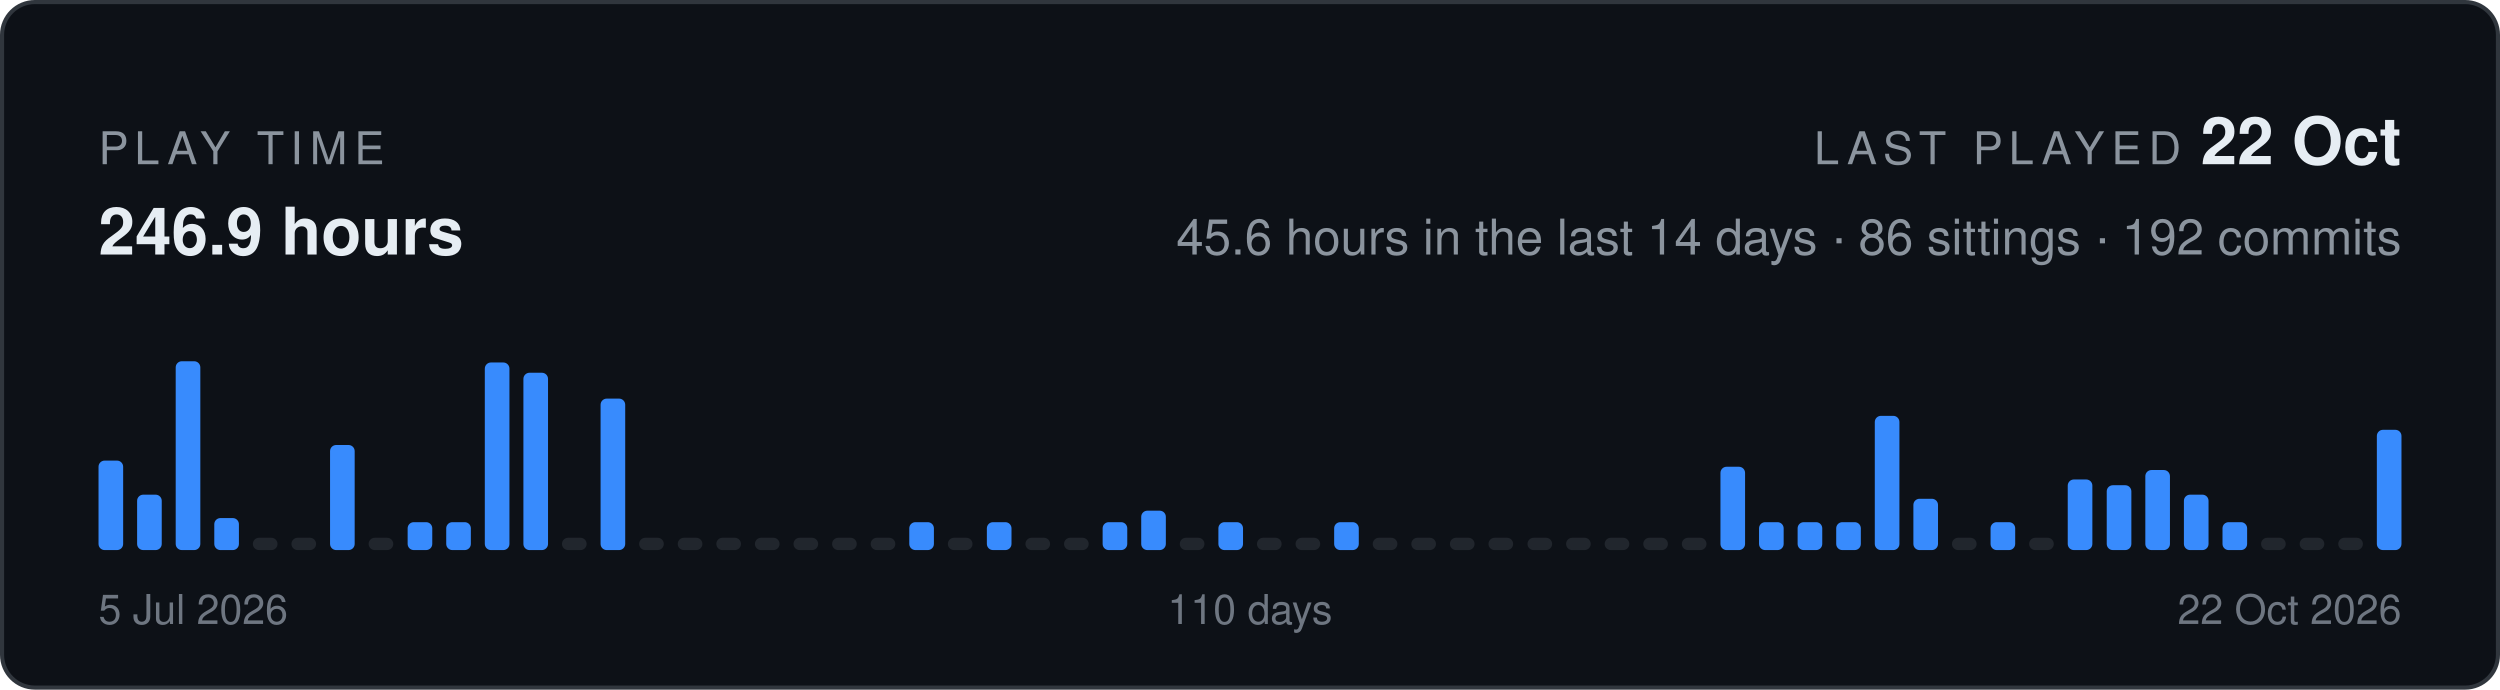
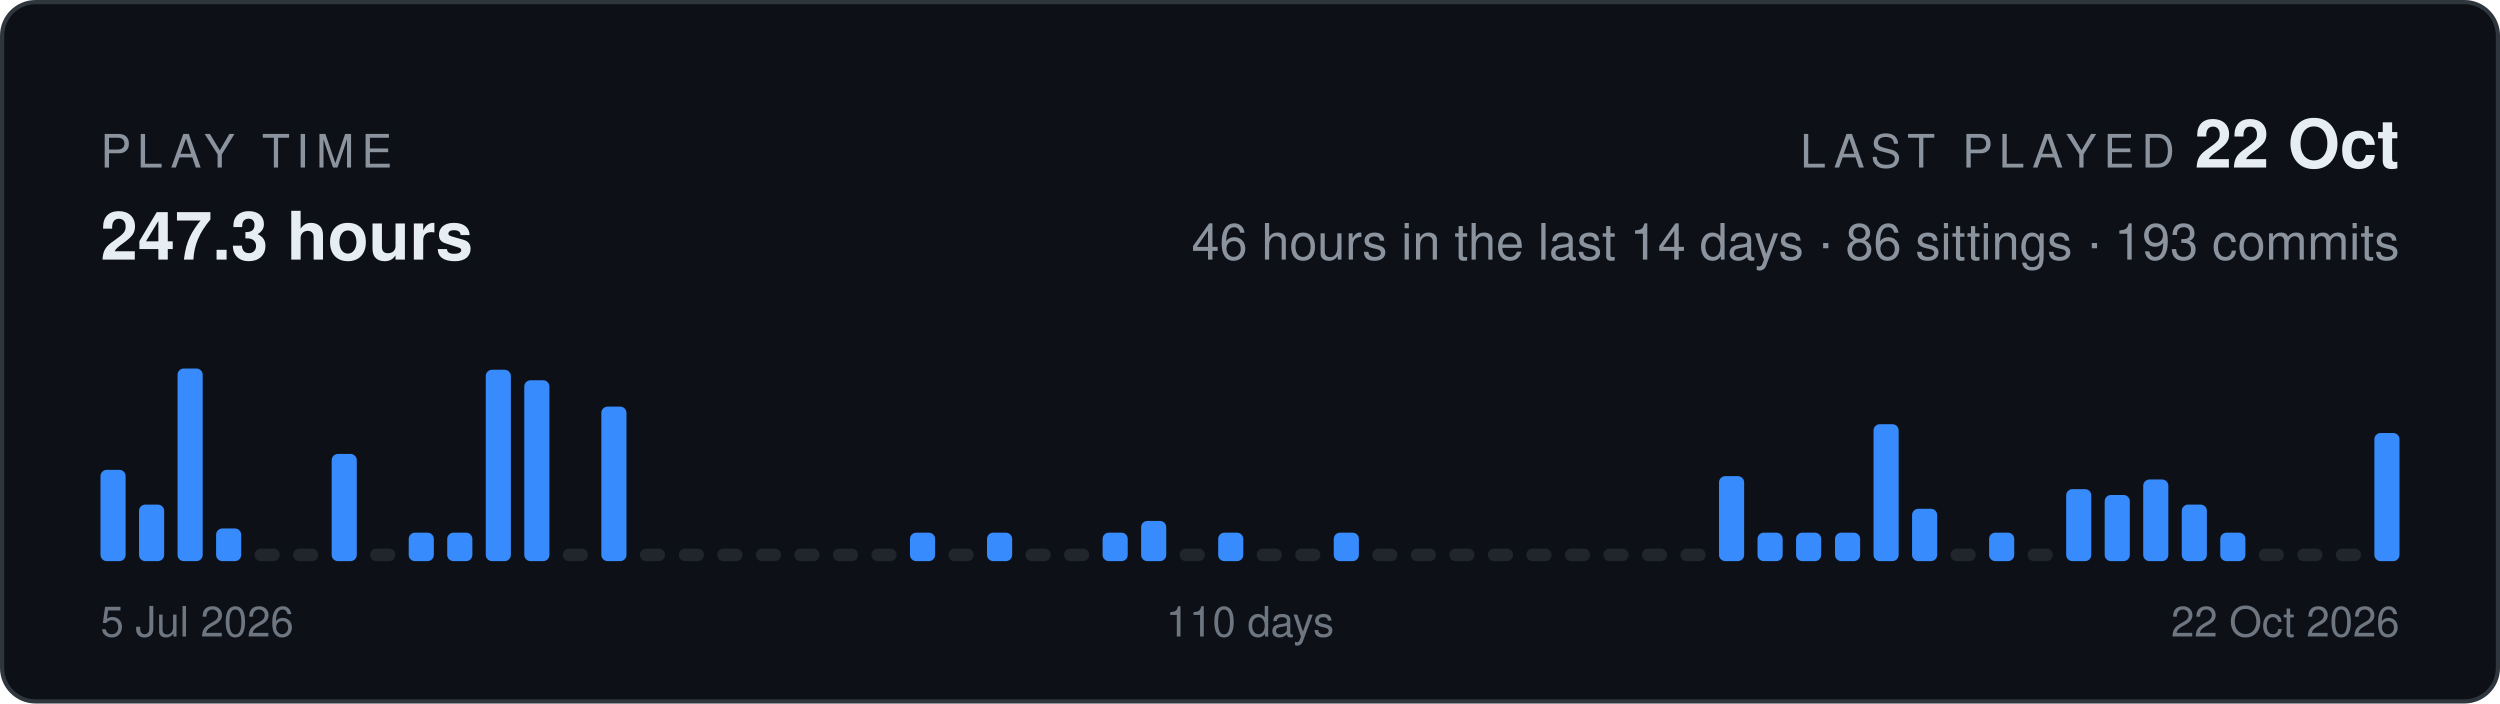
- <svg xmlns="http://www.w3.org/2000/svg" width="609" height="168" viewBox="0 0 609 168" role="img" aria-label="Play time: 246.9 hours over 192 commits, last played 22 Oct">
+ <svg xmlns="http://www.w3.org/2000/svg" width="597" height="168" viewBox="0 0 597 168" role="img" aria-label="Play time: 247.3 hours over 193 commits, last played 22 Oct">
  <style>
    .card { fill: #0d1117; stroke: #30363d }
    text { font-family: -apple-system, BlinkMacSystemFont, "Segoe UI", Helvetica, Arial, sans-serif }
    .label { font-size: 11px; letter-spacing: 1.7px; fill: #8b949e }
    .stat { font-size: 16px; font-weight: 600; letter-spacing: normal; fill: #e6edf3 }
    .note { font-size: 12px; fill: #8b949e }
    .axis { font-size: 10px; fill: #6e7681 }
    .bar { fill: #388bfd }
    .bar-quiet { fill: #21262d }
  </style>
-   <rect class="card" x="0.5" y="0.5" width="608" height="167" rx="8" />
+   <rect class="card" x="0.5" y="0.5" width="596" height="167" rx="8" />
  <text class="label" x="24" y="40">PLAY TIME</text>
-   <text class="stat" x="24" y="62">246.9 hours</text>
-   <text class="label" x="585" y="40" text-anchor="end">LAST PLAYED <tspan class="stat">22 Oct</tspan>
+   <text class="stat" x="24" y="62">247.3 hours</text>
+   <text class="label" x="573" y="40" text-anchor="end">LAST PLAYED <tspan class="stat">22 Oct</tspan>
  </text>
-   <text class="note" x="585" y="62" text-anchor="end">45.6 hours in the last 14 days   ·   86 sittings   ·   192 commits</text>
+   <text class="note" x="573" y="62" text-anchor="end">46 hours in the last 14 days   ·   86 sittings   ·   193 commits</text>
  <rect class="bar" x="24.0" y="112.2" width="6" height="21.8" rx="1.5" />
-   <rect class="bar" x="33.4" y="120.5" width="6" height="13.5" rx="1.5" />
-   <rect class="bar" x="42.8" y="88.0" width="6" height="46.0" rx="1.5" />
-   <rect class="bar" x="52.2" y="126.2" width="6" height="7.8" rx="1.5" />
-   <rect class="bar-quiet" x="61.6" y="131.0" width="6" height="3.0" rx="1.5" />
-   <rect class="bar-quiet" x="71.0" y="131.0" width="6" height="3.0" rx="1.5" />
-   <rect class="bar" x="80.4" y="108.4" width="6" height="25.6" rx="1.5" />
-   <rect class="bar-quiet" x="89.8" y="131.0" width="6" height="3.0" rx="1.5" />
-   <rect class="bar" x="99.3" y="127.2" width="6" height="6.8" rx="1.5" />
-   <rect class="bar" x="108.7" y="127.2" width="6" height="6.8" rx="1.5" />
-   <rect class="bar" x="118.1" y="88.3" width="6" height="45.7" rx="1.5" />
-   <rect class="bar" x="127.5" y="90.8" width="6" height="43.2" rx="1.5" />
-   <rect class="bar-quiet" x="136.9" y="131.0" width="6" height="3.0" rx="1.5" />
-   <rect class="bar" x="146.3" y="97.1" width="6" height="36.9" rx="1.5" />
-   <rect class="bar-quiet" x="155.7" y="131.0" width="6" height="3.0" rx="1.5" />
-   <rect class="bar-quiet" x="165.1" y="131.0" width="6" height="3.0" rx="1.5" />
-   <rect class="bar-quiet" x="174.5" y="131.0" width="6" height="3.0" rx="1.5" />
-   <rect class="bar-quiet" x="183.9" y="131.0" width="6" height="3.0" rx="1.5" />
-   <rect class="bar-quiet" x="193.3" y="131.0" width="6" height="3.0" rx="1.5" />
-   <rect class="bar-quiet" x="202.7" y="131.0" width="6" height="3.0" rx="1.5" />
-   <rect class="bar-quiet" x="212.1" y="131.0" width="6" height="3.0" rx="1.5" />
-   <rect class="bar" x="221.5" y="127.2" width="6" height="6.8" rx="1.5" />
-   <rect class="bar-quiet" x="230.9" y="131.0" width="6" height="3.0" rx="1.5" />
-   <rect class="bar" x="240.4" y="127.2" width="6" height="6.8" rx="1.5" />
-   <rect class="bar-quiet" x="249.8" y="131.0" width="6" height="3.0" rx="1.5" />
-   <rect class="bar-quiet" x="259.2" y="131.0" width="6" height="3.0" rx="1.5" />
-   <rect class="bar" x="268.6" y="127.2" width="6" height="6.8" rx="1.5" />
-   <rect class="bar" x="278.0" y="124.4" width="6" height="9.6" rx="1.5" />
-   <rect class="bar-quiet" x="287.4" y="131.0" width="6" height="3.0" rx="1.5" />
-   <rect class="bar" x="296.8" y="127.2" width="6" height="6.8" rx="1.5" />
-   <rect class="bar-quiet" x="306.2" y="131.0" width="6" height="3.0" rx="1.5" />
-   <rect class="bar-quiet" x="315.6" y="131.0" width="6" height="3.0" rx="1.5" />
-   <rect class="bar" x="325.0" y="127.2" width="6" height="6.8" rx="1.5" />
-   <rect class="bar-quiet" x="334.4" y="131.0" width="6" height="3.0" rx="1.5" />
-   <rect class="bar-quiet" x="343.8" y="131.0" width="6" height="3.0" rx="1.5" />
-   <rect class="bar-quiet" x="353.2" y="131.0" width="6" height="3.0" rx="1.5" />
-   <rect class="bar-quiet" x="362.6" y="131.0" width="6" height="3.0" rx="1.5" />
-   <rect class="bar-quiet" x="372.1" y="131.0" width="6" height="3.0" rx="1.5" />
-   <rect class="bar-quiet" x="381.5" y="131.0" width="6" height="3.0" rx="1.5" />
-   <rect class="bar-quiet" x="390.9" y="131.0" width="6" height="3.0" rx="1.5" />
-   <rect class="bar-quiet" x="400.3" y="131.0" width="6" height="3.0" rx="1.5" />
-   <rect class="bar-quiet" x="409.7" y="131.0" width="6" height="3.0" rx="1.5" />
-   <rect class="bar" x="419.1" y="113.7" width="6" height="20.3" rx="1.5" />
-   <rect class="bar" x="428.5" y="127.2" width="6" height="6.8" rx="1.5" />
-   <rect class="bar" x="437.9" y="127.2" width="6" height="6.8" rx="1.5" />
-   <rect class="bar" x="447.3" y="127.2" width="6" height="6.8" rx="1.5" />
-   <rect class="bar" x="456.7" y="101.3" width="6" height="32.7" rx="1.5" />
-   <rect class="bar" x="466.1" y="121.5" width="6" height="12.5" rx="1.5" />
-   <rect class="bar-quiet" x="475.5" y="131.0" width="6" height="3.0" rx="1.5" />
-   <rect class="bar" x="484.9" y="127.2" width="6" height="6.8" rx="1.5" />
-   <rect class="bar-quiet" x="494.3" y="131.0" width="6" height="3.0" rx="1.5" />
-   <rect class="bar" x="503.7" y="116.8" width="6" height="17.2" rx="1.5" />
-   <rect class="bar" x="513.2" y="118.2" width="6" height="15.8" rx="1.5" />
-   <rect class="bar" x="522.6" y="114.5" width="6" height="19.5" rx="1.5" />
-   <rect class="bar" x="532.0" y="120.5" width="6" height="13.5" rx="1.5" />
-   <rect class="bar" x="541.4" y="127.2" width="6" height="6.8" rx="1.5" />
-   <rect class="bar-quiet" x="550.8" y="131.0" width="6" height="3.0" rx="1.5" />
-   <rect class="bar-quiet" x="560.2" y="131.0" width="6" height="3.0" rx="1.5" />
-   <rect class="bar-quiet" x="569.6" y="131.0" width="6" height="3.0" rx="1.5" />
-   <rect class="bar" x="579.0" y="104.7" width="6" height="29.3" rx="1.5" />
+   <rect class="bar" x="33.2" y="120.5" width="6" height="13.5" rx="1.5" />
+   <rect class="bar" x="42.4" y="88.0" width="6" height="46.0" rx="1.5" />
+   <rect class="bar" x="51.6" y="126.2" width="6" height="7.8" rx="1.5" />
+   <rect class="bar-quiet" x="60.8" y="131.0" width="6" height="3.0" rx="1.5" />
+   <rect class="bar-quiet" x="70.0" y="131.0" width="6" height="3.0" rx="1.5" />
+   <rect class="bar" x="79.2" y="108.4" width="6" height="25.6" rx="1.5" />
+   <rect class="bar-quiet" x="88.4" y="131.0" width="6" height="3.0" rx="1.5" />
+   <rect class="bar" x="97.6" y="127.2" width="6" height="6.8" rx="1.5" />
+   <rect class="bar" x="106.8" y="127.2" width="6" height="6.8" rx="1.5" />
+   <rect class="bar" x="116.0" y="88.3" width="6" height="45.7" rx="1.5" />
+   <rect class="bar" x="125.2" y="90.8" width="6" height="43.2" rx="1.5" />
+   <rect class="bar-quiet" x="134.4" y="131.0" width="6" height="3.0" rx="1.5" />
+   <rect class="bar" x="143.6" y="97.1" width="6" height="36.9" rx="1.5" />
+   <rect class="bar-quiet" x="152.8" y="131.0" width="6" height="3.0" rx="1.5" />
+   <rect class="bar-quiet" x="162.1" y="131.0" width="6" height="3.0" rx="1.5" />
+   <rect class="bar-quiet" x="171.3" y="131.0" width="6" height="3.0" rx="1.5" />
+   <rect class="bar-quiet" x="180.5" y="131.0" width="6" height="3.0" rx="1.5" />
+   <rect class="bar-quiet" x="189.7" y="131.0" width="6" height="3.0" rx="1.5" />
+   <rect class="bar-quiet" x="198.9" y="131.0" width="6" height="3.0" rx="1.5" />
+   <rect class="bar-quiet" x="208.1" y="131.0" width="6" height="3.0" rx="1.5" />
+   <rect class="bar" x="217.3" y="127.2" width="6" height="6.8" rx="1.5" />
+   <rect class="bar-quiet" x="226.5" y="131.0" width="6" height="3.0" rx="1.5" />
+   <rect class="bar" x="235.7" y="127.2" width="6" height="6.8" rx="1.5" />
+   <rect class="bar-quiet" x="244.9" y="131.0" width="6" height="3.0" rx="1.5" />
+   <rect class="bar-quiet" x="254.1" y="131.0" width="6" height="3.0" rx="1.5" />
+   <rect class="bar" x="263.3" y="127.2" width="6" height="6.8" rx="1.5" />
+   <rect class="bar" x="272.5" y="124.4" width="6" height="9.6" rx="1.5" />
+   <rect class="bar-quiet" x="281.7" y="131.0" width="6" height="3.0" rx="1.5" />
+   <rect class="bar" x="290.9" y="127.2" width="6" height="6.8" rx="1.5" />
+   <rect class="bar-quiet" x="300.1" y="131.0" width="6" height="3.0" rx="1.5" />
+   <rect class="bar-quiet" x="309.3" y="131.0" width="6" height="3.0" rx="1.5" />
+   <rect class="bar" x="318.5" y="127.2" width="6" height="6.8" rx="1.5" />
+   <rect class="bar-quiet" x="327.7" y="131.0" width="6" height="3.0" rx="1.5" />
+   <rect class="bar-quiet" x="336.9" y="131.0" width="6" height="3.0" rx="1.5" />
+   <rect class="bar-quiet" x="346.1" y="131.0" width="6" height="3.0" rx="1.5" />
+   <rect class="bar-quiet" x="355.3" y="131.0" width="6" height="3.0" rx="1.5" />
+   <rect class="bar-quiet" x="364.5" y="131.0" width="6" height="3.0" rx="1.5" />
+   <rect class="bar-quiet" x="373.7" y="131.0" width="6" height="3.0" rx="1.5" />
+   <rect class="bar-quiet" x="382.9" y="131.0" width="6" height="3.0" rx="1.5" />
+   <rect class="bar-quiet" x="392.1" y="131.0" width="6" height="3.0" rx="1.5" />
+   <rect class="bar-quiet" x="401.3" y="131.0" width="6" height="3.0" rx="1.5" />
+   <rect class="bar" x="410.5" y="113.7" width="6" height="20.3" rx="1.5" />
+   <rect class="bar" x="419.7" y="127.2" width="6" height="6.8" rx="1.5" />
+   <rect class="bar" x="428.9" y="127.2" width="6" height="6.8" rx="1.5" />
+   <rect class="bar" x="438.2" y="127.2" width="6" height="6.8" rx="1.5" />
+   <rect class="bar" x="447.4" y="101.3" width="6" height="32.7" rx="1.5" />
+   <rect class="bar" x="456.6" y="121.5" width="6" height="12.5" rx="1.5" />
+   <rect class="bar-quiet" x="465.8" y="131.0" width="6" height="3.0" rx="1.5" />
+   <rect class="bar" x="475.0" y="127.2" width="6" height="6.8" rx="1.5" />
+   <rect class="bar-quiet" x="484.2" y="131.0" width="6" height="3.0" rx="1.5" />
+   <rect class="bar" x="493.4" y="116.8" width="6" height="17.2" rx="1.5" />
+   <rect class="bar" x="502.6" y="118.2" width="6" height="15.8" rx="1.5" />
+   <rect class="bar" x="511.8" y="114.5" width="6" height="19.5" rx="1.5" />
+   <rect class="bar" x="521.0" y="120.5" width="6" height="13.5" rx="1.5" />
+   <rect class="bar" x="530.2" y="127.2" width="6" height="6.8" rx="1.5" />
+   <rect class="bar-quiet" x="539.4" y="131.0" width="6" height="3.0" rx="1.5" />
+   <rect class="bar-quiet" x="548.6" y="131.0" width="6" height="3.0" rx="1.5" />
+   <rect class="bar-quiet" x="557.8" y="131.0" width="6" height="3.0" rx="1.5" />
+   <rect class="bar" x="567.0" y="103.4" width="6" height="30.6" rx="1.5" />
  <text class="axis" x="24" y="152">5 Jul 2026</text>
-   <text class="axis" x="304.5" y="152" text-anchor="middle">110 days</text>
-   <text class="axis" x="585" y="152" text-anchor="end">22 Oct 2026</text>
+   <text class="axis" x="298.5" y="152" text-anchor="middle">110 days</text>
+   <text class="axis" x="573" y="152" text-anchor="end">22 Oct 2026</text>
</svg>
